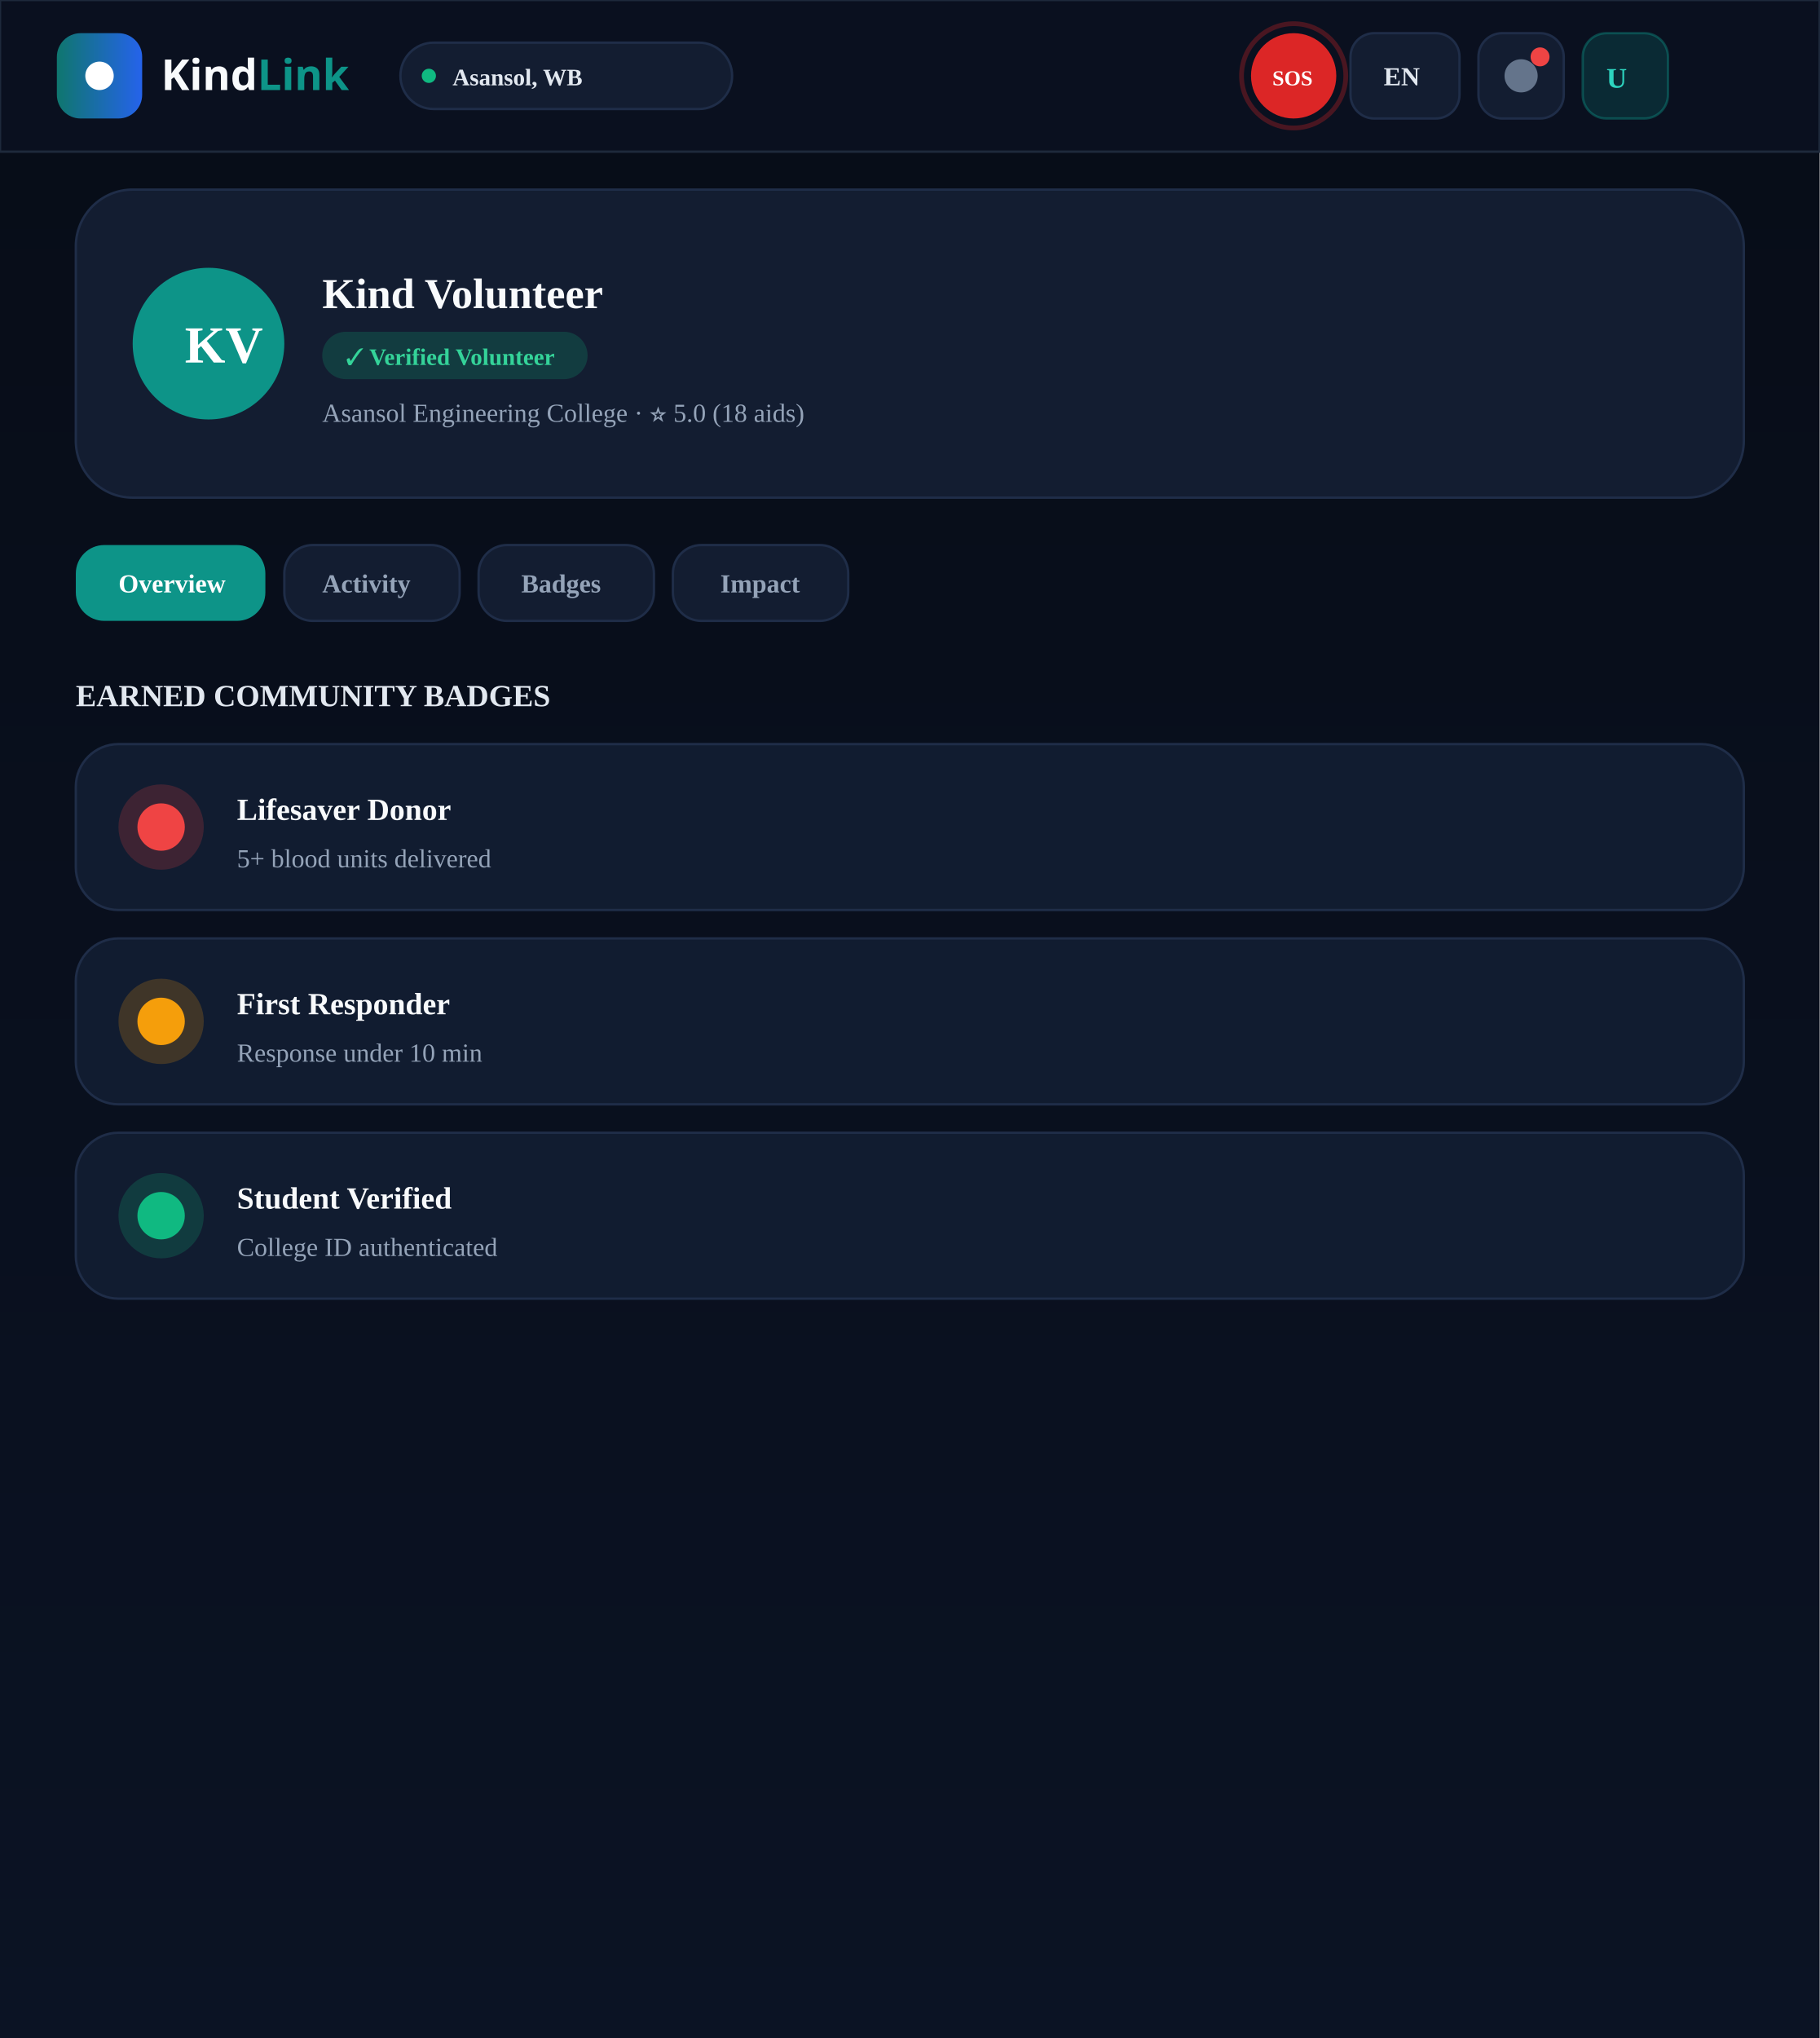
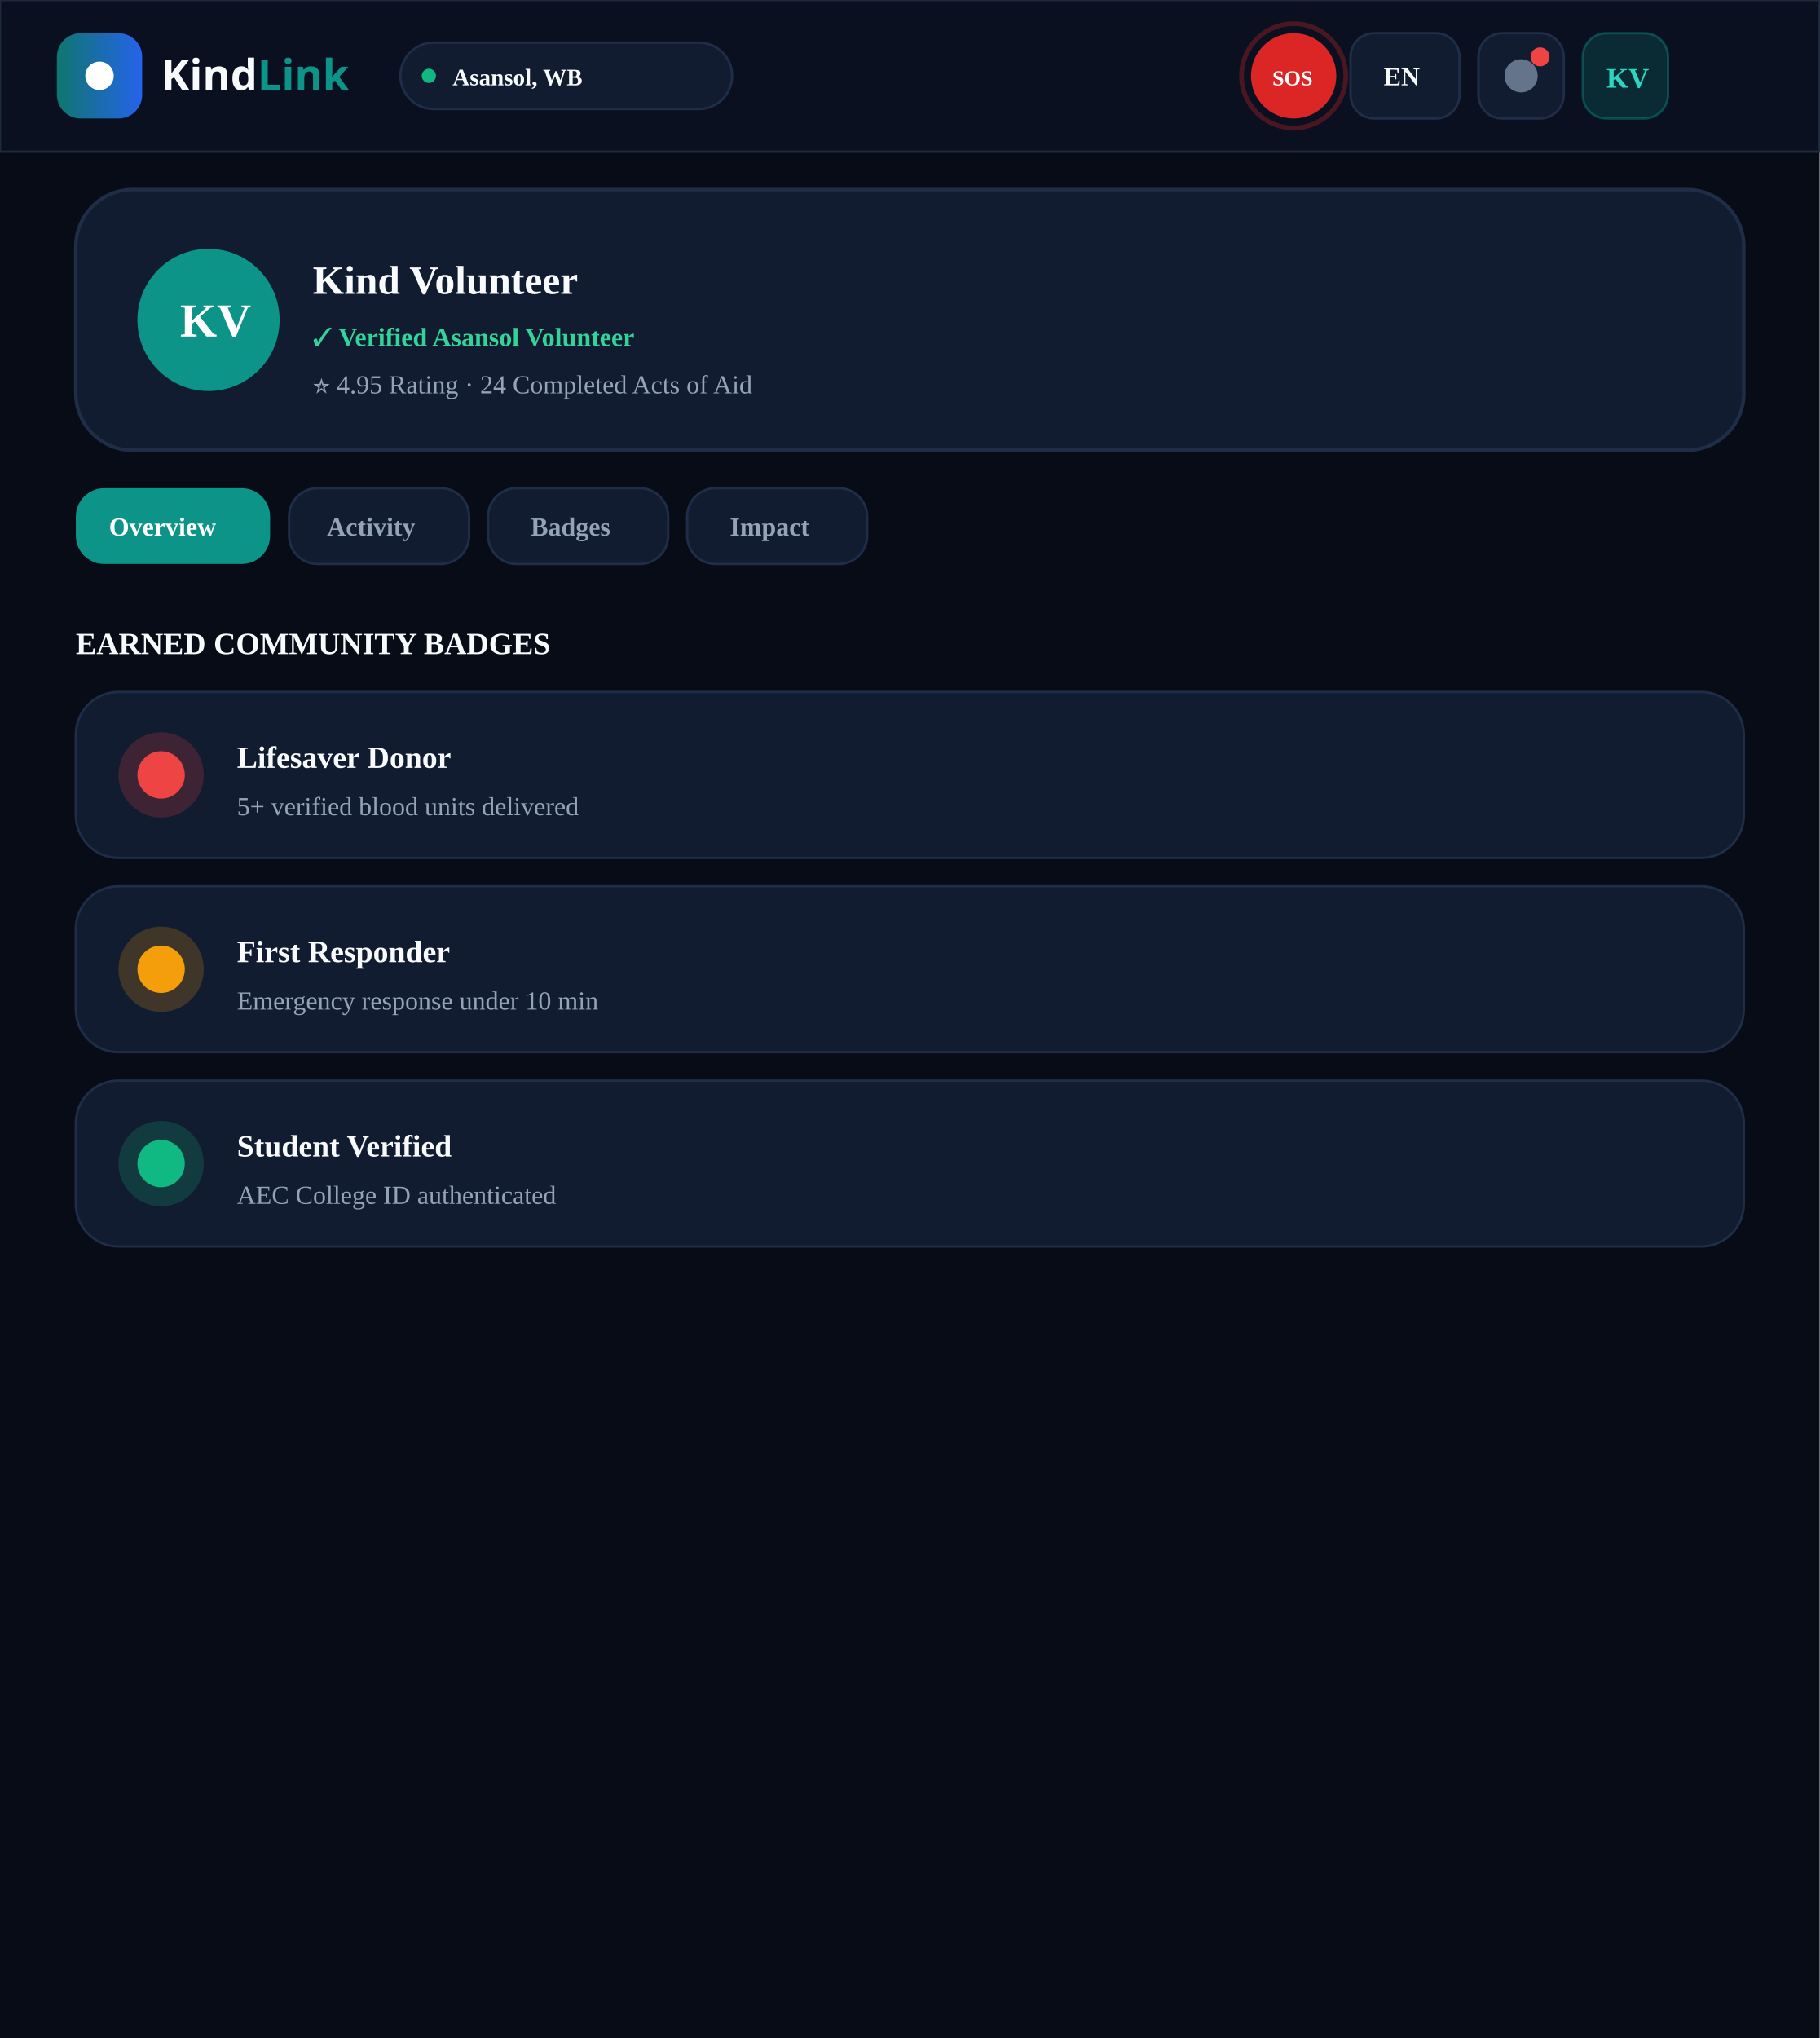
- <svg xmlns="http://www.w3.org/2000/svg" viewBox="0 0 768 860" width="768" height="860" fill="none">
+ <svg xmlns="http://www.w3.org/2000/svg" viewBox="0 0 768 860" width="768" height="860" dir="ltr" fill="none">
  <defs>
-     <linearGradient id="bgGrad" x1="0" y1="0" x2="0" y2="1">
-       <stop offset="0%" stop-color="#070c17" />
-       <stop offset="100%" stop-color="#0b1324" />
-     </linearGradient>
    <linearGradient id="headerGrad" x1="0" y1="0" x2="1" y2="0">
      <stop offset="0%" stop-color="#0F766E" />
      <stop offset="100%" stop-color="#2563EB" />
    </linearGradient>
  </defs>
-   <rect width="768" height="860" fill="url(#bgGrad)" />
+   <rect width="768" height="860" fill="#070c17" />
  <rect width="768" height="64" fill="#0a101f" stroke="#1e293b" stroke-width="1" />
  <g transform="translate(24, 14)">
    <rect width="36" height="36" rx="10" fill="url(#headerGrad)" />
    <circle cx="18" cy="18" r="6" fill="#FFFFFF" />
    <text x="44" y="24" fill="#F8FAFC" font-size="18" font-weight="800" font-family="system-ui, sans-serif">
          Kind<tspan fill="#0D9488">Link</tspan>
    </text>
    <g transform="translate(145, 4)">
-       <rect width="140" height="28" rx="14" fill="#131d31" stroke="#1f2d48" />
+       <rect width="140" height="28" rx="14" fill="#111c30" stroke="#1f2d48" />
      <circle cx="12" cy="14" r="3" fill="#10B981" />
-       <text x="22" y="18" fill="#E2E8F0" font-size="10" font-weight="600">Asansol, WB</text>
+       <text x="22" y="18" fill="#F8FAFC" font-size="10" font-weight="600">Asansol, WB</text>
    </g>
  </g>
  <g transform="translate(528, 14)">
    <circle cx="18" cy="18" r="18" fill="#DC2626" />
    <circle cx="18" cy="18" r="22" stroke="#DC2626" stroke-opacity="0.3" stroke-width="2" />
    <text x="9" y="22" fill="#FFFFFF" font-size="9" font-weight="900">SOS</text>
-     <rect x="42" y="0" width="46" height="36" rx="10" fill="#131d31" stroke="#1f2d48" />
-     <text x="56" y="22" fill="#E2E8F0" font-size="11" font-weight="800">EN</text>
-     <rect x="96" y="0" width="36" height="36" rx="10" fill="#131d31" stroke="#1f2d48" />
+     <rect x="42" y="0" width="46" height="36" rx="10" fill="#111c30" stroke="#1f2d48" />
+     <text x="56" y="22" fill="#F8FAFC" font-size="11" font-weight="800">EN</text>
+     <rect x="96" y="0" width="36" height="36" rx="10" fill="#111c30" stroke="#1f2d48" />
    <circle cx="114" cy="18" r="7" fill="#64748B" />
    <circle cx="122" cy="10" r="4" fill="#EF4444" />
    <rect x="140" y="0" width="36" height="36" rx="10" fill="#0D9488" fill-opacity="0.2" stroke="#0D9488" stroke-opacity="0.4" />
-     <text x="150" y="23" fill="#2DD4BF" font-size="12" font-weight="800">U</text>
+     <text x="150" y="23" fill="#2DD4BF" font-size="12" font-weight="800">KV</text>
  </g>
  <g transform="translate(0, 0)">
    <g transform="translate(32, 80)">
-       <rect width="704" height="130" rx="24" fill="#131d31" stroke="#1f2d48" />
-       <circle cx="56" cy="65" r="32" fill="#0D9488" />
-       <text x="46" y="73" fill="#FFFFFF" font-size="22" font-weight="800">KV</text>
-       <text x="104" y="50" fill="#F8FAFC" font-size="18" font-weight="800">Kind Volunteer</text>
-       <rect x="104" y="60" width="112" height="20" rx="10" fill="#10B981" fill-opacity="0.2" />
-       <text x="114" y="74" fill="#34D399" font-size="10" font-weight="700">✓ Verified Volunteer</text>
-       <text x="104" y="98" fill="#94A3B8" font-size="11">Asansol Engineering College · ⭐ 5.0 (18 aids)</text>
-       <g transform="translate(0, 150)">
-         <rect x="0" y="0" width="80" height="32" rx="12" fill="#0D9488" />
-         <text x="18" y="20" fill="#FFFFFF" font-size="11" font-weight="700">Overview</text>
-         <rect x="88" y="0" width="74" height="32" rx="12" fill="#131d31" stroke="#1f2d48" />
-         <text x="104" y="20" fill="#94A3B8" font-size="11" font-weight="600">Activity</text>
-         <rect x="170" y="0" width="74" height="32" rx="12" fill="#131d31" stroke="#1f2d48" />
-         <text x="188" y="20" fill="#94A3B8" font-size="11" font-weight="600">Badges</text>
-         <rect x="252" y="0" width="74" height="32" rx="12" fill="#131d31" stroke="#1f2d48" />
-         <text x="272" y="20" fill="#94A3B8" font-size="11" font-weight="600">Impact</text>
+       <rect width="704" height="110" rx="24" fill="#111c30" stroke="#1f2d48" stroke-width="1.5" />
+       <circle cx="56" cy="55" r="30" fill="#0D9488" />
+       <text x="44" y="62" fill="#FFFFFF" font-size="20" font-weight="800">KV</text>
+       <text x="100" y="44" fill="#F8FAFC" font-size="17" font-weight="800">Kind Volunteer</text>
+       <text x="100" y="66" fill="#34D399" font-size="11" font-weight="700">✓ Verified Asansol Volunteer</text>
+       <text x="100" y="86" fill="#94A3B8" font-size="11">⭐ 4.95 Rating · 24 Completed Acts of Aid</text>
+       <g transform="translate(0, 126)">
+         <rect x="0" y="0" width="82" height="32" rx="12" fill="#0D9488" />
+         <text x="14" y="20" fill="#FFFFFF" font-size="11" font-weight="700">Overview</text>
+         <rect x="90" y="0" width="76" height="32" rx="12" fill="#111c30" stroke="#1f2d48" />
+         <text x="106" y="20" fill="#94A3B8" font-size="11" font-weight="600">Activity</text>
+         <rect x="174" y="0" width="76" height="32" rx="12" fill="#111c30" stroke="#1f2d48" />
+         <text x="192" y="20" fill="#94A3B8" font-size="11" font-weight="600">Badges</text>
+         <rect x="258" y="0" width="76" height="32" rx="12" fill="#111c30" stroke="#1f2d48" />
+         <text x="276" y="20" fill="#94A3B8" font-size="11" font-weight="600">Impact</text>
      </g>
-       <g transform="translate(0, 202)">
-         <text x="0" y="16" fill="#E2E8F0" font-size="13" font-weight="800">EARNED COMMUNITY BADGES</text>
+       <g transform="translate(0, 180)">
+         <text x="0" y="16" fill="#F8FAFC" font-size="13" font-weight="800">EARNED COMMUNITY BADGES</text>
        <g transform="translate(0, 32)">
          <g transform="translate(0, 0)">
            <rect width="704" height="70" rx="18" fill="#111c30" stroke="#1f2d48" />
            <circle cx="36" cy="35" r="18" fill="#EF4444" fill-opacity="0.2" />
            <circle cx="36" cy="35" r="10" fill="#EF4444" />
            <text x="68" y="32" fill="#F8FAFC" font-size="13" font-weight="700">Lifesaver Donor</text>
-             <text x="68" y="52" fill="#94A3B8" font-size="11">5+ blood units delivered</text>
+             <text x="68" y="52" fill="#94A3B8" font-size="11">5+ verified blood units delivered</text>
          </g>
          <g transform="translate(0, 82)">
            <rect width="704" height="70" rx="18" fill="#111c30" stroke="#1f2d48" />
            <circle cx="36" cy="35" r="18" fill="#F59E0B" fill-opacity="0.2" />
            <circle cx="36" cy="35" r="10" fill="#F59E0B" />
            <text x="68" y="32" fill="#F8FAFC" font-size="13" font-weight="700">First Responder</text>
-             <text x="68" y="52" fill="#94A3B8" font-size="11">Response under 10 min</text>
+             <text x="68" y="52" fill="#94A3B8" font-size="11">Emergency response under 10 min</text>
          </g>
          <g transform="translate(0, 164)">
            <rect width="704" height="70" rx="18" fill="#111c30" stroke="#1f2d48" />
            <circle cx="36" cy="35" r="18" fill="#10B981" fill-opacity="0.2" />
            <circle cx="36" cy="35" r="10" fill="#10B981" />
            <text x="68" y="32" fill="#F8FAFC" font-size="13" font-weight="700">Student Verified</text>
-             <text x="68" y="52" fill="#94A3B8" font-size="11">College ID authenticated</text>
+             <text x="68" y="52" fill="#94A3B8" font-size="11">AEC College ID authenticated</text>
          </g>
        </g>
      </g>
    </g>
  </g>
</svg>
